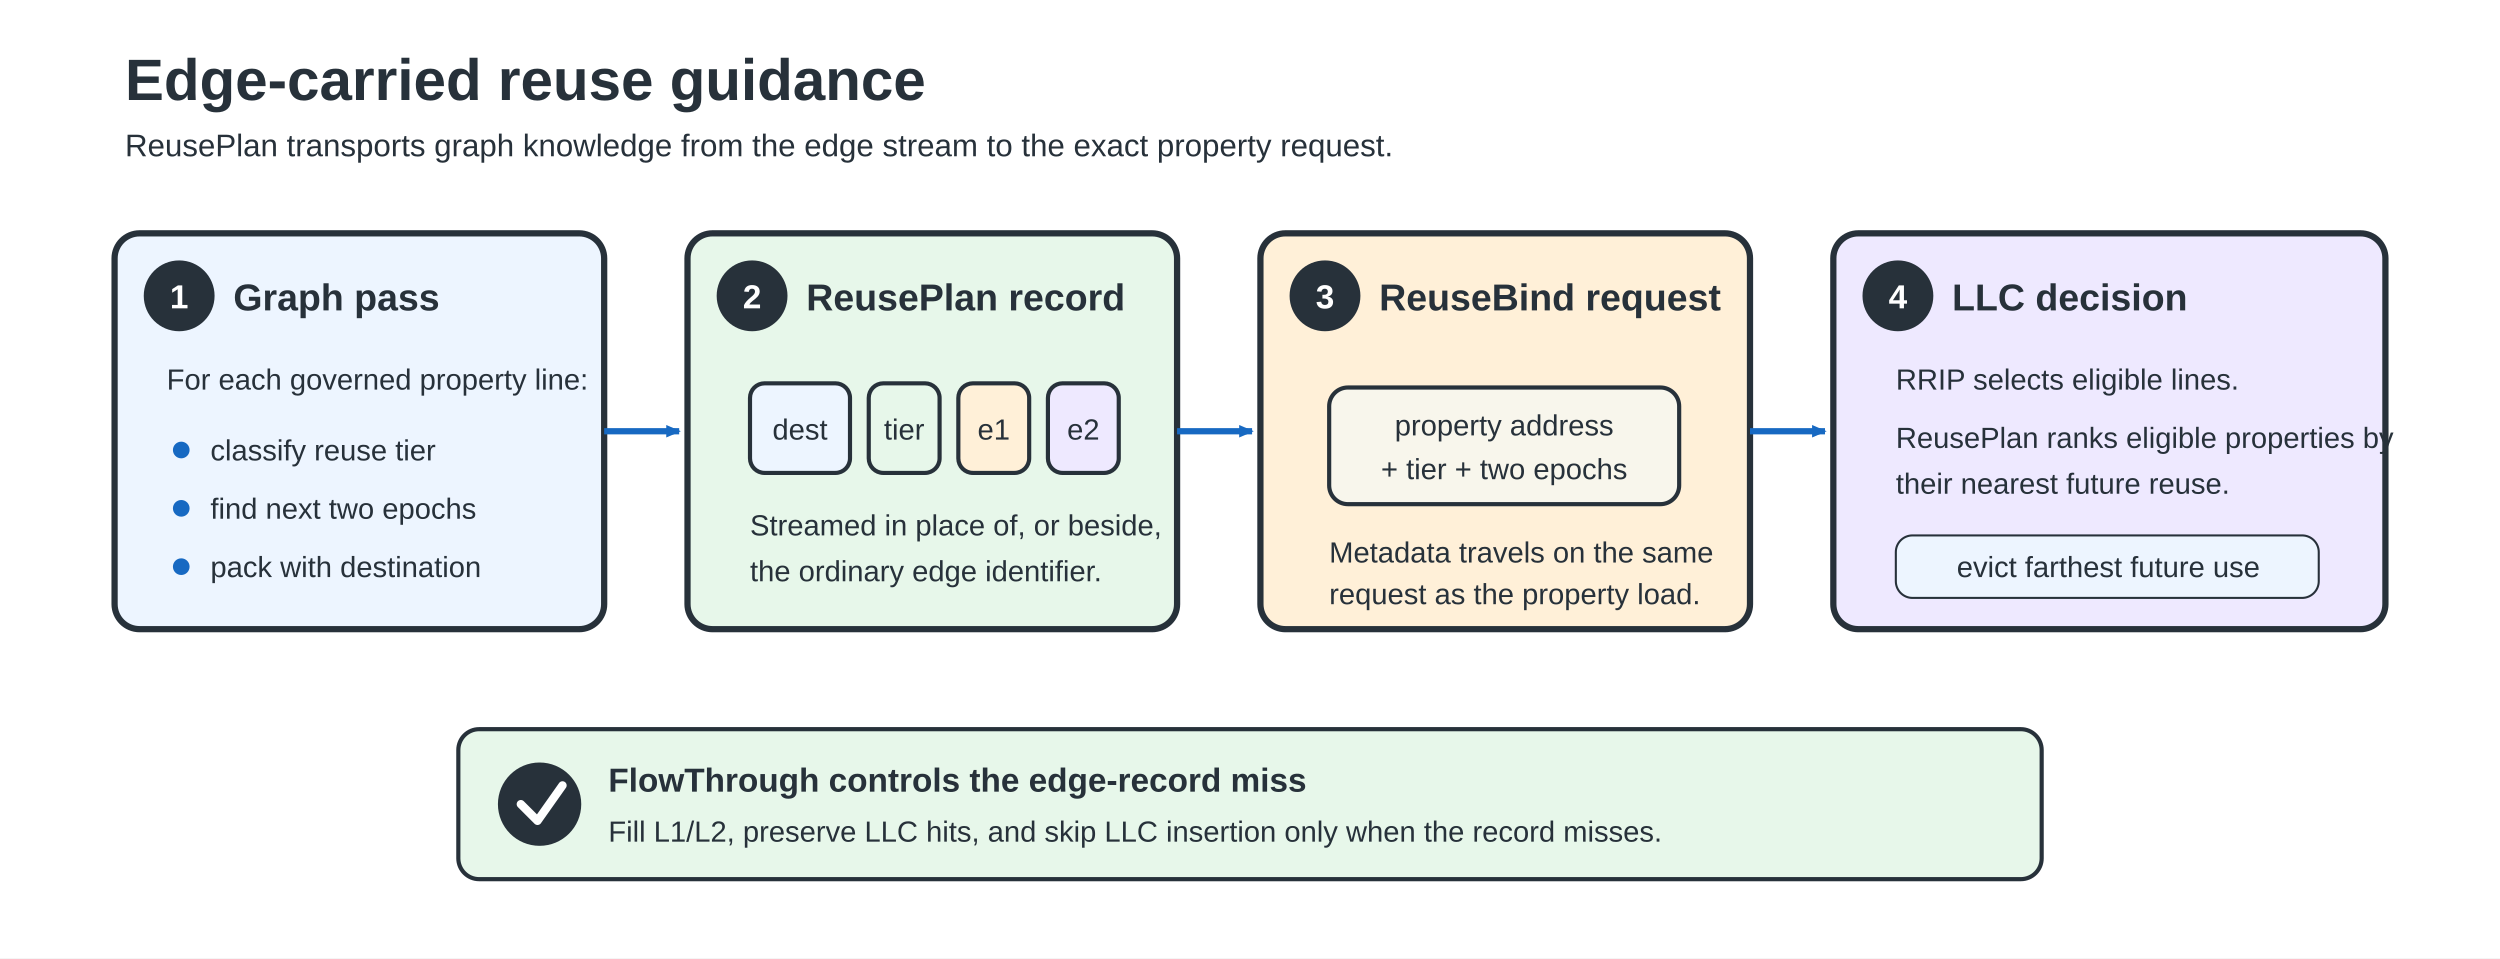
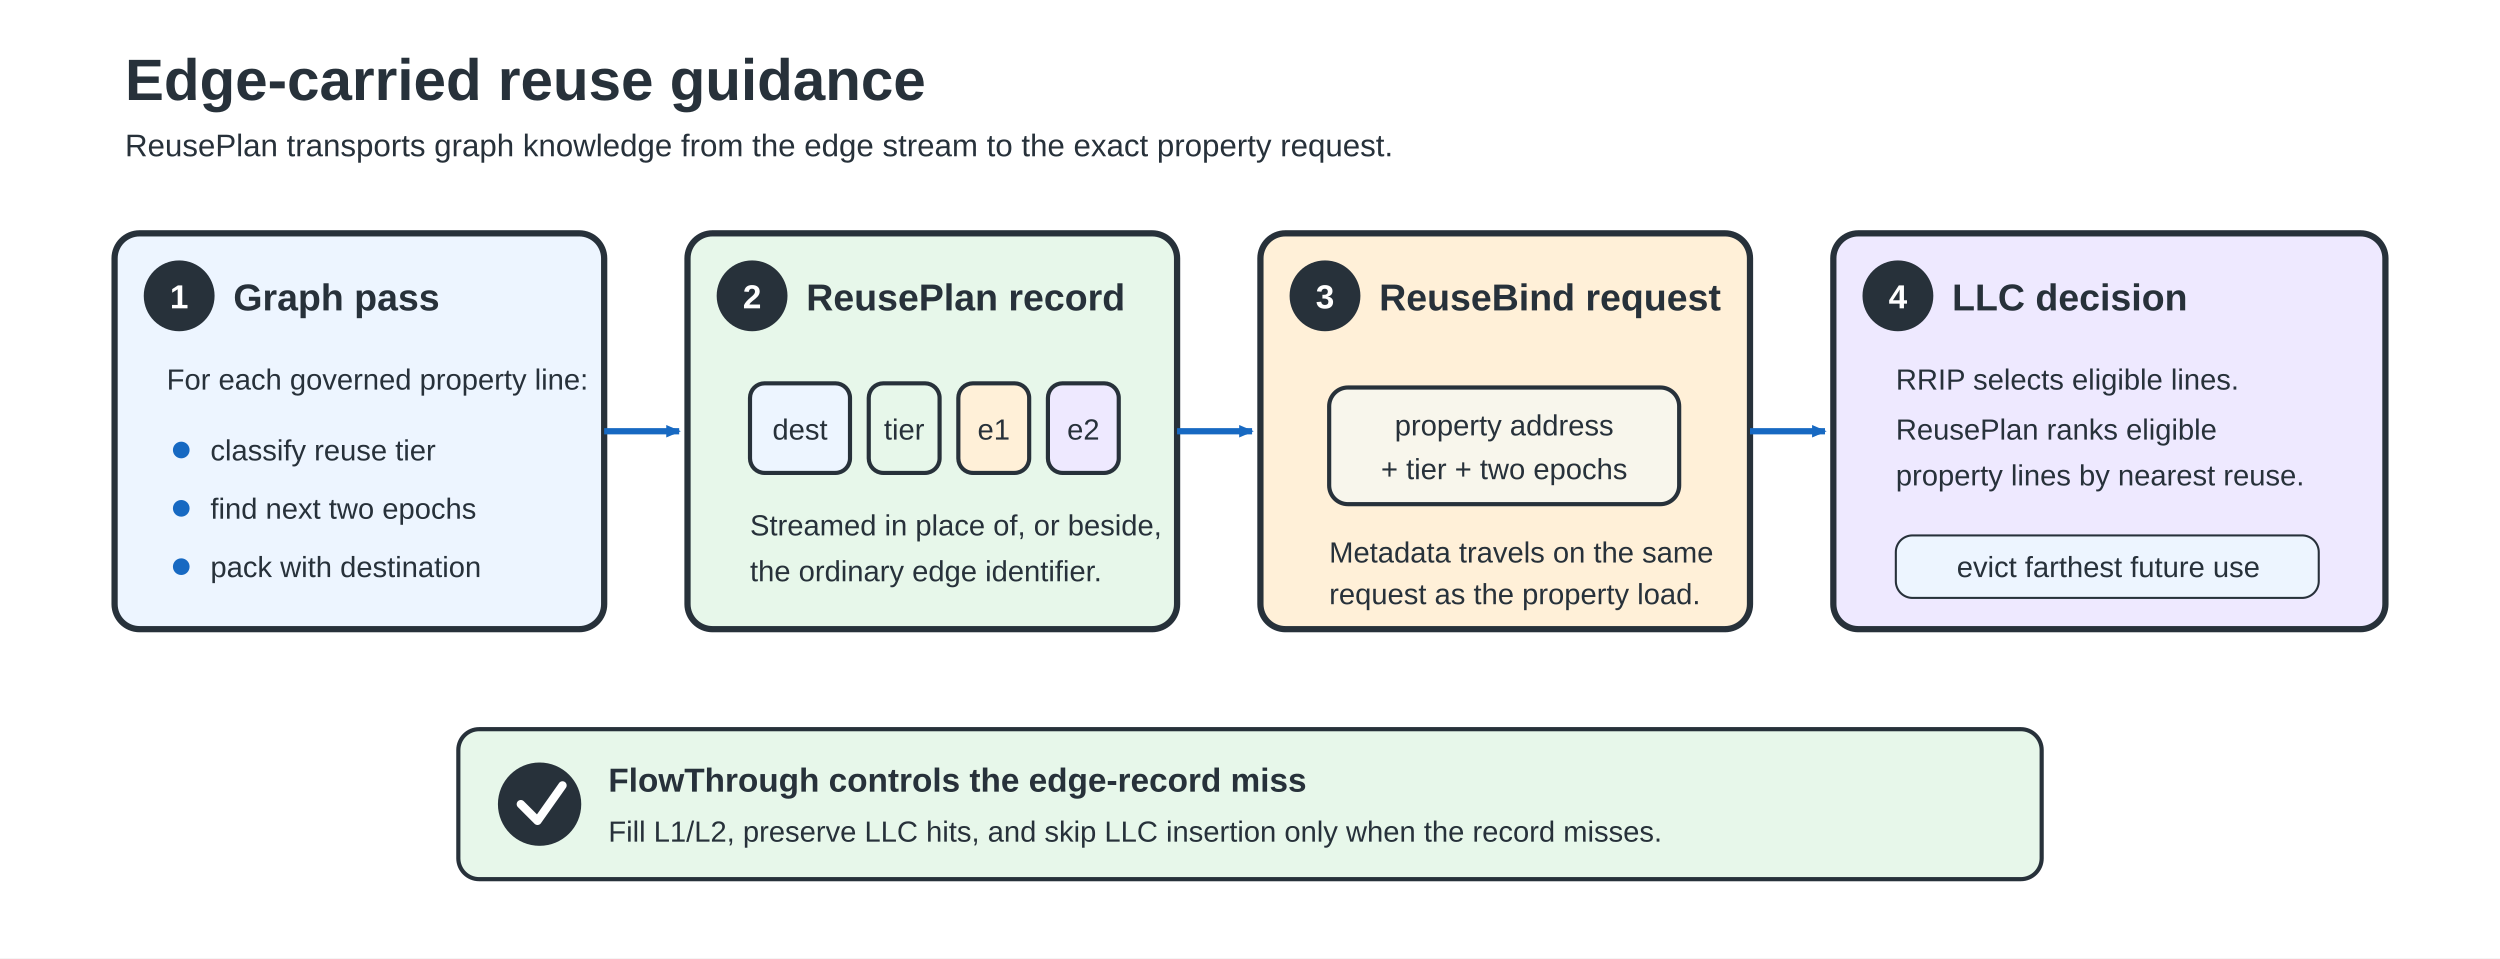
<svg xmlns="http://www.w3.org/2000/svg" width="1200" height="460" viewBox="0 0 1200 460" role="img" aria-labelledby="title desc" fill="#27313A">
  <defs>
    <marker id="arrow" markerUnits="userSpaceOnUse" markerWidth="7" markerHeight="6" refX="6.2" refY="3" orient="auto">
      <path d="M0,0 L7,3 L0,6 Z" fill="#1769C2" />
    </marker>
    <style>
      :root{color-scheme:light dark}
      @media(prefers-color-scheme:dark){
        [fill="#27313A"]{fill:#ECE7DD}[stroke="#27313A"]{stroke:#ECE7DD}
        [fill="#FFFFFF"],[fill="#ffffff"]{fill:#1E2327}
        [fill="#F8F6EC"]{fill:#252A2E}[fill="#EDF5FF"]{fill:#273846}
        [fill="#E7F7EA"]{fill:#24382A}[fill="#FFF0D8"]{fill:#3B3122}
        [fill="#F7DEDC"]{fill:#3D292A}[fill="#EEE9FF"]{fill:#302C3C}
        [stroke="#9AA3AD"]{stroke:#747D86}
      }
      .title{font:700 28px Arial,sans-serif;fill:#27313A}
      .subtitle{font:400 15px Arial,sans-serif;fill:#27313A}
      .card-title{font:700 18px Arial,sans-serif;fill:#27313A}
      .body{font:400 14px Arial,sans-serif;fill:#27313A}
      .number{font:700 16px Arial,sans-serif;fill:#fff}
      .strip-title{font:700 16px Arial,sans-serif;fill:#27313A}
      .strip-body{font:400 14px Arial,sans-serif;fill:#27313A}
    </style>
  </defs>
  <rect width="1200" height="460" fill="#FFFFFF" />
  <text x="60" y="48" class="title">Edge-carried reuse guidance</text>
  <text x="60" y="75" class="subtitle">ReusePlan transports graph knowledge from the edge stream to the exact property request.</text>
  <g stroke="#27313A" stroke-width="3">
    <rect x="55" y="112" width="235" height="190" rx="12" fill="#EDF5FF" />
    <rect x="330" y="112" width="235" height="190" rx="12" fill="#E7F7EA" />
    <rect x="605" y="112" width="235" height="190" rx="12" fill="#FFF0D8" />
    <rect x="880" y="112" width="265" height="190" rx="12" fill="#EEE9FF" />
  </g>
  <circle cx="86" cy="142" r="17" fill="#27313A" />
  <text x="86" y="148" text-anchor="middle" class="number">1</text>
  <text x="112" y="149" class="card-title">Graph pass</text>
  <text x="80" y="187" class="body">For each governed property line:</text>
  <circle cx="87" cy="216" r="4" fill="#1769C2" />
  <text x="101" y="221" class="body">classify reuse tier</text>
  <circle cx="87" cy="244" r="4" fill="#1769C2" />
  <text x="101" y="249" class="body">find next two epochs</text>
  <circle cx="87" cy="272" r="4" fill="#1769C2" />
  <text x="101" y="277" class="body">pack with destination</text>
  <circle cx="361" cy="142" r="17" fill="#27313A" />
  <text x="361" y="148" text-anchor="middle" class="number">2</text>
  <text x="387" y="149" class="card-title">ReusePlan record</text>
  <rect x="360" y="184" width="48" height="43" rx="7" fill="#EDF5FF" stroke="#27313A" stroke-width="2" />
  <rect x="417" y="184" width="34" height="43" rx="7" fill="#E7F7EA" stroke="#27313A" stroke-width="2" />
  <rect x="460" y="184" width="34" height="43" rx="7" fill="#FFF0D8" stroke="#27313A" stroke-width="2" />
  <rect x="503" y="184" width="34" height="43" rx="7" fill="#EEE9FF" stroke="#27313A" stroke-width="2" />
  <text x="384" y="211" text-anchor="middle" class="body">dest</text>
  <text x="434" y="211" text-anchor="middle" class="body">tier</text>
  <text x="477" y="211" text-anchor="middle" class="body">e1</text>
  <text x="520" y="211" text-anchor="middle" class="body">e2</text>
  <text x="360" y="257" class="body">Streamed in place of, or beside,</text>
  <text x="360" y="279" class="body">the ordinary edge identifier.</text>
  <circle cx="636" cy="142" r="17" fill="#27313A" />
  <text x="636" y="148" text-anchor="middle" class="number">3</text>
  <text x="662" y="149" class="card-title">ReuseBind request</text>
  <rect x="638" y="186" width="168" height="56" rx="9" fill="#F8F6EC" stroke="#27313A" stroke-width="2" />
  <text x="722" y="209" text-anchor="middle" class="body">property address</text>
  <text x="722" y="230" text-anchor="middle" class="body">+ tier + two epochs</text>
  <text x="638" y="270" class="body">Metadata travels on the same</text>
  <text x="638" y="290" class="body">request as the property load.</text>
  <circle cx="911" cy="142" r="17" fill="#27313A" />
  <text x="911" y="148" text-anchor="middle" class="number">4</text>
  <text x="937" y="149" class="card-title">LLC decision</text>
  <text x="910" y="187" class="body">RRIP selects eligible lines.</text>
-   <text x="910" y="215" class="body">ReusePlan ranks eligible properties by</text>
-   <text x="910" y="237" class="body">their nearest future reuse.</text>
+   <text x="910" y="211" class="body">ReusePlan ranks eligible</text>
+   <text x="910" y="233" class="body">property lines by nearest reuse.</text>
  <rect x="910" y="257" width="203" height="30" rx="8" fill="#EDF5FF" stroke="#27313A" />
  <text x="1012" y="277" text-anchor="middle" class="body">evict farthest future use</text>
  <line x1="290" y1="207" x2="326" y2="207" stroke="#1769C2" stroke-width="3" marker-end="url(#arrow)" />
  <line x1="565" y1="207" x2="601" y2="207" stroke="#1769C2" stroke-width="3" marker-end="url(#arrow)" />
  <line x1="840" y1="207" x2="876" y2="207" stroke="#1769C2" stroke-width="3" marker-end="url(#arrow)" />
  <rect x="220" y="350" width="760" height="72" rx="10" fill="#E7F7EA" stroke="#27313A" stroke-width="2" />
  <circle cx="259" cy="386" r="20" fill="#27313A" />
  <path d="M250 386 L258 394 L270 377" fill="none" stroke="#ffffff" stroke-width="4" stroke-linecap="round" stroke-linejoin="round" />
  <text x="292" y="380" class="strip-title">FlowThrough controls the edge-record miss</text>
  <text x="292" y="404" class="strip-body">Fill L1/L2, preserve LLC hits, and skip LLC insertion only when the record misses.</text>
</svg>
